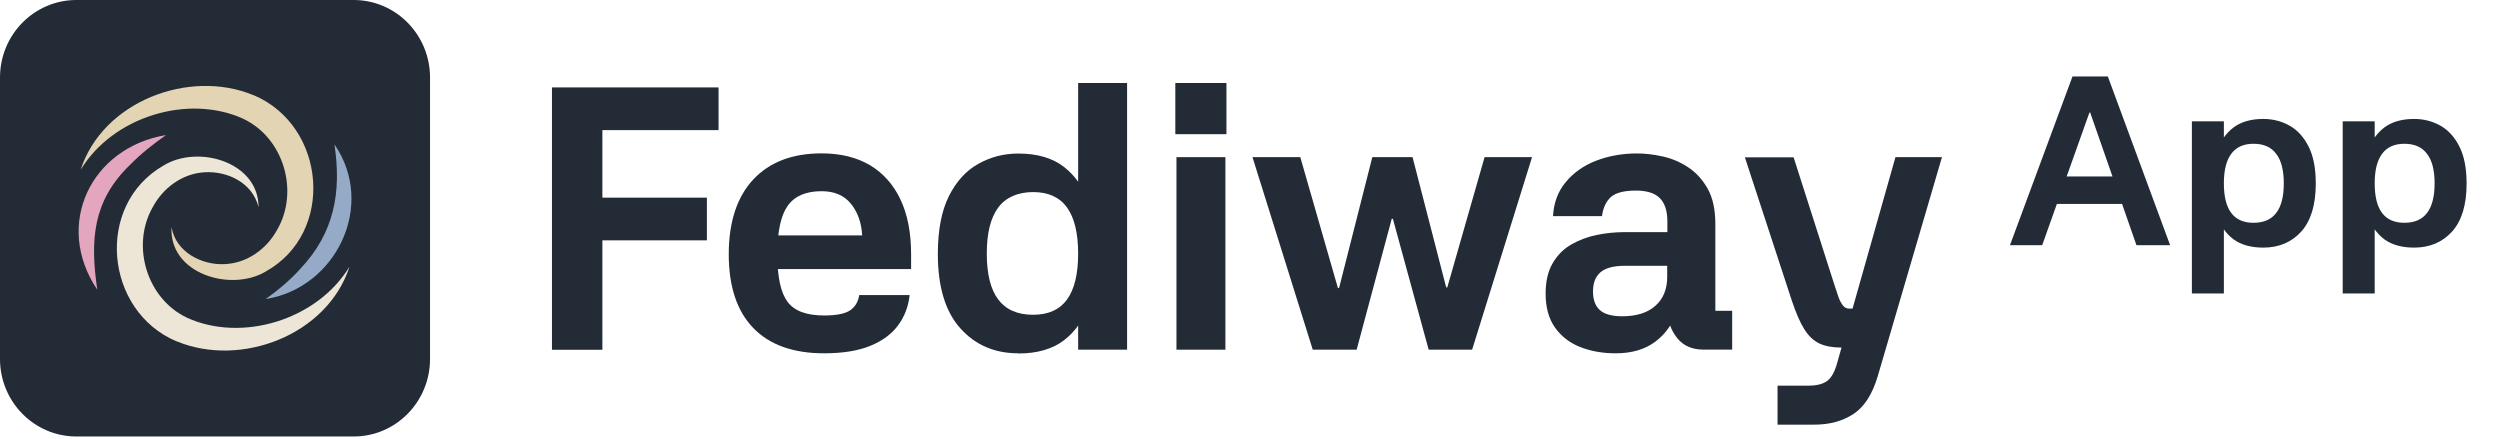
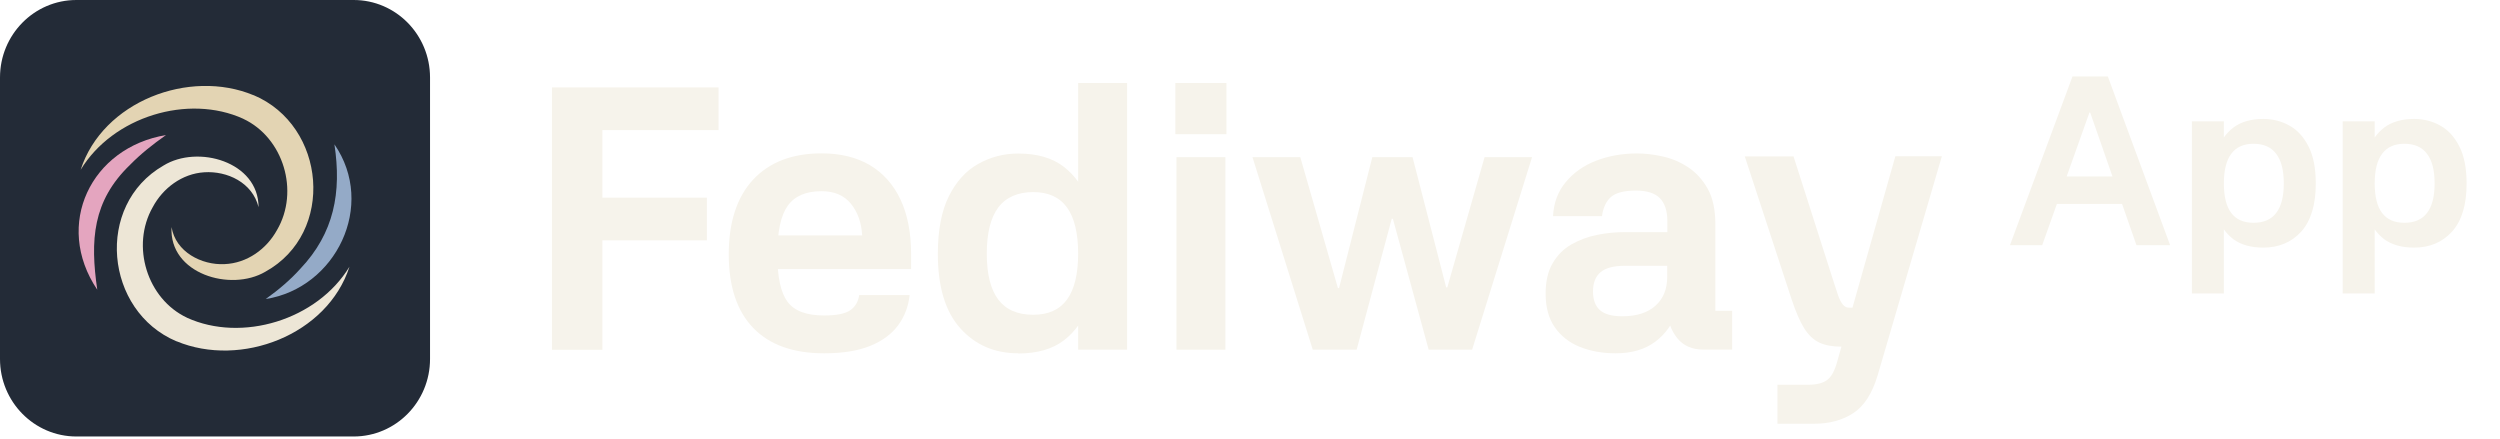
<svg xmlns="http://www.w3.org/2000/svg" width="1152" height="202" viewBox="0 0 1152 202" fill="none">
  <path d="M162.967 0H35.194C15.757 0 0 15.993 0 35.722V165.412C0 185.14 15.757 201.133 35.194 201.133H162.967C182.404 201.133 198.161 185.14 198.161 165.412V35.722C198.161 15.993 182.404 0 162.967 0Z" fill="#232B37" />
  <path d="M59.874 76.006C64.769 70.996 70.348 66.556 76.487 62.238C42.056 67.941 24.6 103.418 44.825 133.519C41.494 110.668 42.658 92.624 59.874 76.006Z" fill="#E4A5BF" />
  <path d="M138.448 123.783C133.833 128.916 128.496 133.478 122.436 137.795C154.781 132.744 173.481 94.579 154.099 66.515C157.469 88.673 153.938 107.409 138.448 123.783Z" fill="#94AAC7" />
  <path d="M112.083 54.744C130.623 63.419 138.087 88.144 127.653 105.984C122.797 114.823 113.808 121.299 103.455 121.707C92.901 122.236 80.902 116.086 79.056 104.64C77.812 126.146 106.264 134.619 122.276 125.21C154.7 107.328 150.286 57.88 116.818 43.828C116.818 43.828 116.818 43.828 116.818 43.868C87.242 31.567 47.313 46.719 37.16 78.246C52.048 53.685 86.761 43.176 112.123 54.744H112.083Z" fill="#E3D4B3" />
  <path d="M86.159 146.39C67.779 137.755 60.235 113.356 70.348 95.516C75.043 86.677 83.871 80.038 94.105 79.386C104.659 78.694 116.336 84.07 119.145 95.475C119.145 74.458 91.095 66.556 75.324 76.291C43.541 94.579 48.236 143.376 81.383 157.306C81.383 157.306 81.383 157.306 81.383 157.265C110.959 169.566 150.888 154.414 161.041 122.888C146.153 147.449 111.441 157.958 86.119 146.39H86.159Z" fill="#EDE6D6" />
-   <path d="M254.343 40.284H331.111V59.958H277.578V91.077H325.734V110.75H277.578V161.176H254.343V40.284Z" fill="#232B37" />
-   <path d="M348.808 108.469H397.285C396.964 102.563 395.198 97.675 392.068 93.846C388.938 90.017 384.444 88.103 378.585 88.103C371.401 88.103 366.225 90.303 363.014 94.783C359.804 99.223 358.199 106.677 358.199 117.186C358.199 127.694 359.764 134.863 362.894 139.059C366.024 143.295 371.642 145.372 379.748 145.372C385.487 145.372 389.5 144.557 391.787 142.969C394.075 141.38 395.479 139.018 395.921 135.963H419.156C418.594 141.217 416.828 145.861 413.859 149.893C410.889 153.926 406.595 157.103 400.977 159.384C395.359 161.665 388.296 162.805 379.748 162.805C365.502 162.805 354.587 158.895 347.083 151.115C339.579 143.335 335.806 132.012 335.806 117.186C335.806 102.359 339.579 90.791 347.083 82.727C354.587 74.702 365.101 70.67 378.585 70.67C387.333 70.67 394.757 72.503 400.897 76.128C406.997 79.794 411.692 85.048 414.942 91.932C418.193 98.816 419.838 107.247 419.838 117.145V123.988H348.608L348.768 108.428L348.808 108.469Z" fill="#232B37" />
-   <path d="M469.198 162.805C458.322 162.805 449.414 158.976 442.511 151.278C435.609 143.579 432.158 132.174 432.158 117.022C432.158 106.065 433.843 97.227 437.214 90.465C440.585 83.704 445.08 78.694 450.778 75.517C456.436 72.34 462.576 70.751 469.198 70.751C477.946 70.751 484.969 72.788 490.266 76.901C495.523 81.015 499.375 86.514 501.703 93.479C504.07 100.444 505.234 108.306 505.234 117.063C505.234 125.82 504.07 133.519 501.703 140.402C499.335 147.286 495.523 152.785 490.266 156.817C484.969 160.85 477.986 162.886 469.198 162.886V162.805ZM476.1 145.046C483.042 145.046 488.259 142.724 491.67 138.04C495.081 133.356 496.807 126.309 496.807 116.859C496.807 107.41 495.081 100.322 491.67 95.597C488.259 90.873 483.042 88.51 476.1 88.51C469.158 88.51 463.539 90.873 460.008 95.597C456.477 100.322 454.711 107.41 454.711 116.859C454.711 126.309 456.477 133.396 460.008 138.04C463.539 142.724 468.917 145.046 476.1 145.046ZM496.807 38.247H519.36V161.135H496.807V38.247Z" fill="#232B37" />
-   <path d="M541.592 38.247H565.148V61.831H541.592V38.247ZM564.667 72.421V161.135H542.114V72.421H564.667Z" fill="#232B37" />
-   <path d="M577.107 72.421H599.178L616.514 132.745H617.036L632.366 72.421H650.906L666.396 132.419H666.917L684.093 72.421H705.964L678.354 161.135H658.33L641.836 100.811H641.314L625.142 161.135H604.917L577.147 72.421H577.107Z" fill="#232B37" />
-   <path d="M798.021 161.094H784.899C779.722 161.094 775.709 159.342 772.86 155.799C770.011 152.255 768.446 147.897 768.245 142.642H773.141C771.014 148.915 767.563 153.843 762.787 157.428C758.012 161.012 751.912 162.804 744.528 162.804C738.348 162.804 732.81 161.786 727.955 159.831C723.099 157.876 719.246 154.821 716.437 150.789C713.628 146.756 712.224 141.583 712.224 135.311C712.224 129.608 713.307 124.924 715.514 121.217C717.681 117.511 720.571 114.619 724.182 112.582C727.794 110.546 731.687 109.079 735.981 108.224C740.234 107.369 744.448 106.961 748.622 106.961H768.325V101.992C768.325 97.226 767.161 93.642 764.874 91.32C762.587 88.999 758.895 87.817 753.838 87.817C748.461 87.817 744.649 88.795 742.401 90.709C740.154 92.664 738.75 95.597 738.188 99.589H715.635C715.956 93.438 717.922 88.184 721.534 83.866C725.105 79.549 729.801 76.249 735.499 74.05C741.197 71.85 747.498 70.71 754.36 70.71C758.052 70.71 761.985 71.158 766.158 72.095C770.292 72.991 774.224 74.661 777.876 77.064C781.528 79.467 784.538 82.767 786.905 86.962C789.273 91.198 790.437 96.656 790.437 103.377V143.212H798.182V161.175L798.021 161.094ZM734.054 134.292C734.054 138.162 735.138 141.054 737.265 142.927C739.392 144.801 742.803 145.738 747.538 145.738C754.159 145.738 759.256 144.109 762.868 140.85C766.479 137.591 768.245 133.192 768.245 127.612V122.48H748.702C743.525 122.48 739.793 123.498 737.506 125.453C735.218 127.409 734.054 130.382 734.054 134.251V134.292Z" fill="#232B37" />
-   <path d="M826.473 72.421L845.174 130.871C845.856 133.03 846.498 134.985 847.1 136.696C847.702 138.406 848.424 139.75 849.187 140.728C849.989 141.706 850.912 142.194 852.036 142.194H864.837V160.157H848.505C844.452 160.157 841.081 159.546 838.392 158.283C835.703 157.021 833.376 154.821 831.409 151.685C829.443 148.549 827.517 144.068 825.591 138.284L804.041 72.502H826.433L826.473 72.421ZM873.465 72.421H894.855L865.239 173.436C862.751 181.745 859.019 187.529 854.043 190.787C849.026 194.046 843.087 195.675 836.105 195.675H819.09V177.712H833.215C837.148 177.712 840.077 176.979 842.044 175.472C844.01 173.965 845.535 171.155 846.659 166.919L873.425 72.421H873.465Z" fill="#232B37" />
-   <path d="M963.147 51.84H962.817L941.037 113H926.187L955.007 35.23H971.287L999.997 113H984.487L963.147 51.84ZM984.157 93.97H942.357V81.32H984.157V93.97ZM1024.76 55.91V135.22H1010.02V55.91H1024.76ZM1042.91 114.1C1037.26 114.1 1032.68 112.817 1029.16 110.25C1025.71 107.61 1023.22 104.09 1021.68 99.69C1020.14 95.217 1019.37 90.193 1019.37 84.62C1019.37 78.973 1020.14 73.913 1021.68 69.44C1023.22 64.967 1025.71 61.41 1029.16 58.77C1032.68 56.13 1037.26 54.81 1042.91 54.81C1047.31 54.81 1051.34 55.837 1055.01 57.89C1058.68 59.943 1061.61 63.17 1063.81 67.57C1066.01 71.897 1067.11 77.58 1067.11 84.62C1067.11 94.373 1064.87 101.743 1060.4 106.73C1055.93 111.643 1050.1 114.1 1042.91 114.1ZM1038.4 102.66C1043.09 102.66 1046.58 101.157 1048.85 98.15C1051.2 95.143 1052.37 90.597 1052.37 84.51C1052.37 78.423 1051.2 73.877 1048.85 70.87C1046.58 67.79 1043.09 66.25 1038.4 66.25C1033.85 66.25 1030.44 67.79 1028.17 70.87C1025.9 73.877 1024.76 78.423 1024.76 84.51C1024.76 90.597 1025.9 95.143 1028.17 98.15C1030.44 101.157 1033.85 102.66 1038.4 102.66ZM1094.26 55.91V135.22H1079.52V55.91H1094.26ZM1112.41 114.1C1106.77 114.1 1102.18 112.817 1098.66 110.25C1095.22 107.61 1092.72 104.09 1091.18 99.69C1089.64 95.217 1088.87 90.193 1088.87 84.62C1088.87 78.973 1089.64 73.913 1091.18 69.44C1092.72 64.967 1095.22 61.41 1098.66 58.77C1102.18 56.13 1106.77 54.81 1112.41 54.81C1116.81 54.81 1120.85 55.837 1124.51 57.89C1128.18 59.943 1131.11 63.17 1133.31 67.57C1135.51 71.897 1136.61 77.58 1136.61 84.62C1136.61 94.373 1134.38 101.743 1129.9 106.73C1125.43 111.643 1119.6 114.1 1112.41 114.1ZM1107.9 102.66C1112.6 102.66 1116.08 101.157 1118.35 98.15C1120.7 95.143 1121.87 90.597 1121.87 84.51C1121.87 78.423 1120.7 73.877 1118.35 70.87C1116.08 67.79 1112.6 66.25 1107.9 66.25C1103.36 66.25 1099.95 67.79 1097.67 70.87C1095.4 73.877 1094.26 78.423 1094.26 84.51C1094.26 90.597 1095.4 95.143 1097.67 98.15C1099.95 101.157 1103.36 102.66 1107.9 102.66Z" fill="#232B37" />
+   <path d="M254.343 40.284H331.111V59.958H277.578V91.077H325.734V110.75H277.578V161.176H254.343V40.284Z" fill="#F6F3EB" />
+   <path d="M348.808 108.469H397.285C396.964 102.563 395.198 97.675 392.068 93.846C388.938 90.017 384.444 88.103 378.585 88.103C371.401 88.103 366.225 90.303 363.014 94.783C359.804 99.223 358.199 106.677 358.199 117.186C358.199 127.694 359.764 134.863 362.894 139.059C366.024 143.295 371.642 145.372 379.748 145.372C385.487 145.372 389.5 144.557 391.787 142.969C394.075 141.38 395.479 139.018 395.921 135.963H419.156C418.594 141.217 416.828 145.861 413.859 149.893C410.889 153.926 406.595 157.103 400.977 159.384C395.359 161.665 388.296 162.805 379.748 162.805C365.502 162.805 354.587 158.895 347.083 151.115C339.579 143.335 335.806 132.012 335.806 117.186C335.806 102.359 339.579 90.791 347.083 82.727C354.587 74.702 365.101 70.67 378.585 70.67C387.333 70.67 394.757 72.503 400.897 76.128C406.997 79.794 411.692 85.048 414.942 91.932C418.193 98.816 419.838 107.247 419.838 117.145V123.988H348.608L348.768 108.428L348.808 108.469Z" fill="#F6F3EB" />
+   <path d="M469.198 162.805C458.322 162.805 449.414 158.976 442.511 151.278C435.609 143.579 432.158 132.174 432.158 117.022C432.158 106.065 433.843 97.227 437.214 90.465C440.585 83.704 445.08 78.694 450.778 75.517C456.436 72.34 462.576 70.751 469.198 70.751C477.946 70.751 484.969 72.788 490.266 76.901C495.523 81.015 499.375 86.514 501.703 93.479C504.07 100.444 505.234 108.306 505.234 117.063C505.234 125.82 504.07 133.519 501.703 140.402C499.335 147.286 495.523 152.785 490.266 156.817C484.969 160.85 477.986 162.886 469.198 162.886V162.805ZM476.1 145.046C483.042 145.046 488.259 142.724 491.67 138.04C495.081 133.356 496.807 126.309 496.807 116.859C496.807 107.41 495.081 100.322 491.67 95.597C488.259 90.873 483.042 88.51 476.1 88.51C469.158 88.51 463.539 90.873 460.008 95.597C456.477 100.322 454.711 107.41 454.711 116.859C454.711 126.309 456.477 133.396 460.008 138.04C463.539 142.724 468.917 145.046 476.1 145.046ZM496.807 38.247H519.36V161.135H496.807V38.247Z" fill="#F6F3EB" />
+   <path d="M541.592 38.247H565.148V61.831H541.592V38.247ZM564.667 72.421V161.135H542.114V72.421H564.667Z" fill="#F6F3EB" />
+   <path d="M577.107 72.421H599.178L616.514 132.745H617.036L632.366 72.421H650.906L666.396 132.419H666.917L684.093 72.421H705.964L678.354 161.135H658.33L641.836 100.811H641.314L625.142 161.135H604.917L577.147 72.421H577.107Z" fill="#F6F3EB" />
+   <path d="M798.021 161.094H784.899C779.722 161.094 775.709 159.342 772.86 155.799C770.011 152.255 768.446 147.897 768.245 142.642H773.141C771.014 148.915 767.563 153.843 762.787 157.428C758.012 161.012 751.912 162.804 744.528 162.804C738.348 162.804 732.81 161.786 727.955 159.831C723.099 157.876 719.246 154.821 716.437 150.789C713.628 146.756 712.224 141.583 712.224 135.311C712.224 129.608 713.307 124.924 715.514 121.217C717.681 117.511 720.571 114.619 724.182 112.582C727.794 110.546 731.687 109.079 735.981 108.224C740.234 107.369 744.448 106.961 748.622 106.961H768.325V101.992C768.325 97.226 767.161 93.642 764.874 91.32C762.587 88.999 758.895 87.817 753.838 87.817C748.461 87.817 744.649 88.795 742.401 90.709C740.154 92.664 738.75 95.597 738.188 99.589H715.635C715.956 93.438 717.922 88.184 721.534 83.866C725.105 79.549 729.801 76.249 735.499 74.05C741.197 71.85 747.498 70.71 754.36 70.71C758.052 70.71 761.985 71.158 766.158 72.095C770.292 72.991 774.224 74.661 777.876 77.064C781.528 79.467 784.538 82.767 786.905 86.962C789.273 91.198 790.437 96.656 790.437 103.377V143.212H798.182V161.175L798.021 161.094ZM734.054 134.292C734.054 138.162 735.138 141.054 737.265 142.927C739.392 144.801 742.803 145.738 747.538 145.738C754.159 145.738 759.256 144.109 762.868 140.85C766.479 137.591 768.245 133.192 768.245 127.612V122.48H748.702C743.525 122.48 739.793 123.498 737.506 125.453C735.218 127.409 734.054 130.382 734.054 134.251V134.292Z" fill="#F6F3EB" />
+   <path d="M826.433 72L845.133 130.45C845.815 132.609 846.457 134.564 847.059 136.275C847.661 137.985 848.384 139.33 849.146 140.307C849.949 141.285 850.872 141.773 851.995 141.773H864.797V159.736H848.464C844.411 159.736 841.04 159.125 838.351 157.863C835.662 156.6 833.335 154.4 831.368 151.264C829.402 148.128 827.476 143.647 825.55 137.863L804 72.082H826.392L826.433 72ZM873.425 72H894.814L865.198 173.015C862.71 181.324 858.978 187.108 854.002 190.366C848.986 193.625 843.046 195.254 836.064 195.254H819.049V177.292H833.174C837.107 177.292 840.037 176.558 842.003 175.051C843.969 173.544 845.494 170.734 846.618 166.498L873.384 72H873.425Z" fill="#F6F3EB" />
+   <path d="M963.147 51.84H962.817L941.037 113H926.187L955.007 35.23H971.287L999.997 113H984.487L963.147 51.84ZM984.157 93.97H942.357V81.32H984.157V93.97ZM1024.76 55.91V135.22H1010.02V55.91H1024.76ZM1042.91 114.1C1037.26 114.1 1032.68 112.817 1029.16 110.25C1025.71 107.61 1023.22 104.09 1021.68 99.69C1020.14 95.217 1019.37 90.193 1019.37 84.62C1019.37 78.973 1020.14 73.913 1021.68 69.44C1023.22 64.967 1025.71 61.41 1029.16 58.77C1032.68 56.13 1037.26 54.81 1042.91 54.81C1047.31 54.81 1051.34 55.837 1055.01 57.89C1058.68 59.943 1061.61 63.17 1063.81 67.57C1066.01 71.897 1067.11 77.58 1067.11 84.62C1067.11 94.373 1064.87 101.743 1060.4 106.73C1055.93 111.643 1050.1 114.1 1042.91 114.1ZM1038.4 102.66C1043.09 102.66 1046.58 101.157 1048.85 98.15C1051.2 95.143 1052.37 90.597 1052.37 84.51C1052.37 78.423 1051.2 73.877 1048.85 70.87C1046.58 67.79 1043.09 66.25 1038.4 66.25C1033.85 66.25 1030.44 67.79 1028.17 70.87C1025.9 73.877 1024.76 78.423 1024.76 84.51C1024.76 90.597 1025.9 95.143 1028.17 98.15C1030.44 101.157 1033.85 102.66 1038.4 102.66ZM1094.26 55.91V135.22H1079.52V55.91H1094.26ZM1112.41 114.1C1106.77 114.1 1102.18 112.817 1098.66 110.25C1095.22 107.61 1092.72 104.09 1091.18 99.69C1089.64 95.217 1088.87 90.193 1088.87 84.62C1088.87 78.973 1089.64 73.913 1091.18 69.44C1092.72 64.967 1095.22 61.41 1098.66 58.77C1102.18 56.13 1106.77 54.81 1112.41 54.81C1116.81 54.81 1120.85 55.837 1124.51 57.89C1128.18 59.943 1131.11 63.17 1133.31 67.57C1135.51 71.897 1136.61 77.58 1136.61 84.62C1136.61 94.373 1134.38 101.743 1129.9 106.73C1125.43 111.643 1119.6 114.1 1112.41 114.1ZM1107.9 102.66C1112.6 102.66 1116.08 101.157 1118.35 98.15C1120.7 95.143 1121.87 90.597 1121.87 84.51C1121.87 78.423 1120.7 73.877 1118.35 70.87C1116.08 67.79 1112.6 66.25 1107.9 66.25C1103.36 66.25 1099.95 67.79 1097.67 70.87C1095.4 73.877 1094.26 78.423 1094.26 84.51C1094.26 90.597 1095.4 95.143 1097.67 98.15C1099.95 101.157 1103.36 102.66 1107.9 102.66Z" fill="#F6F3EB" />
</svg>
